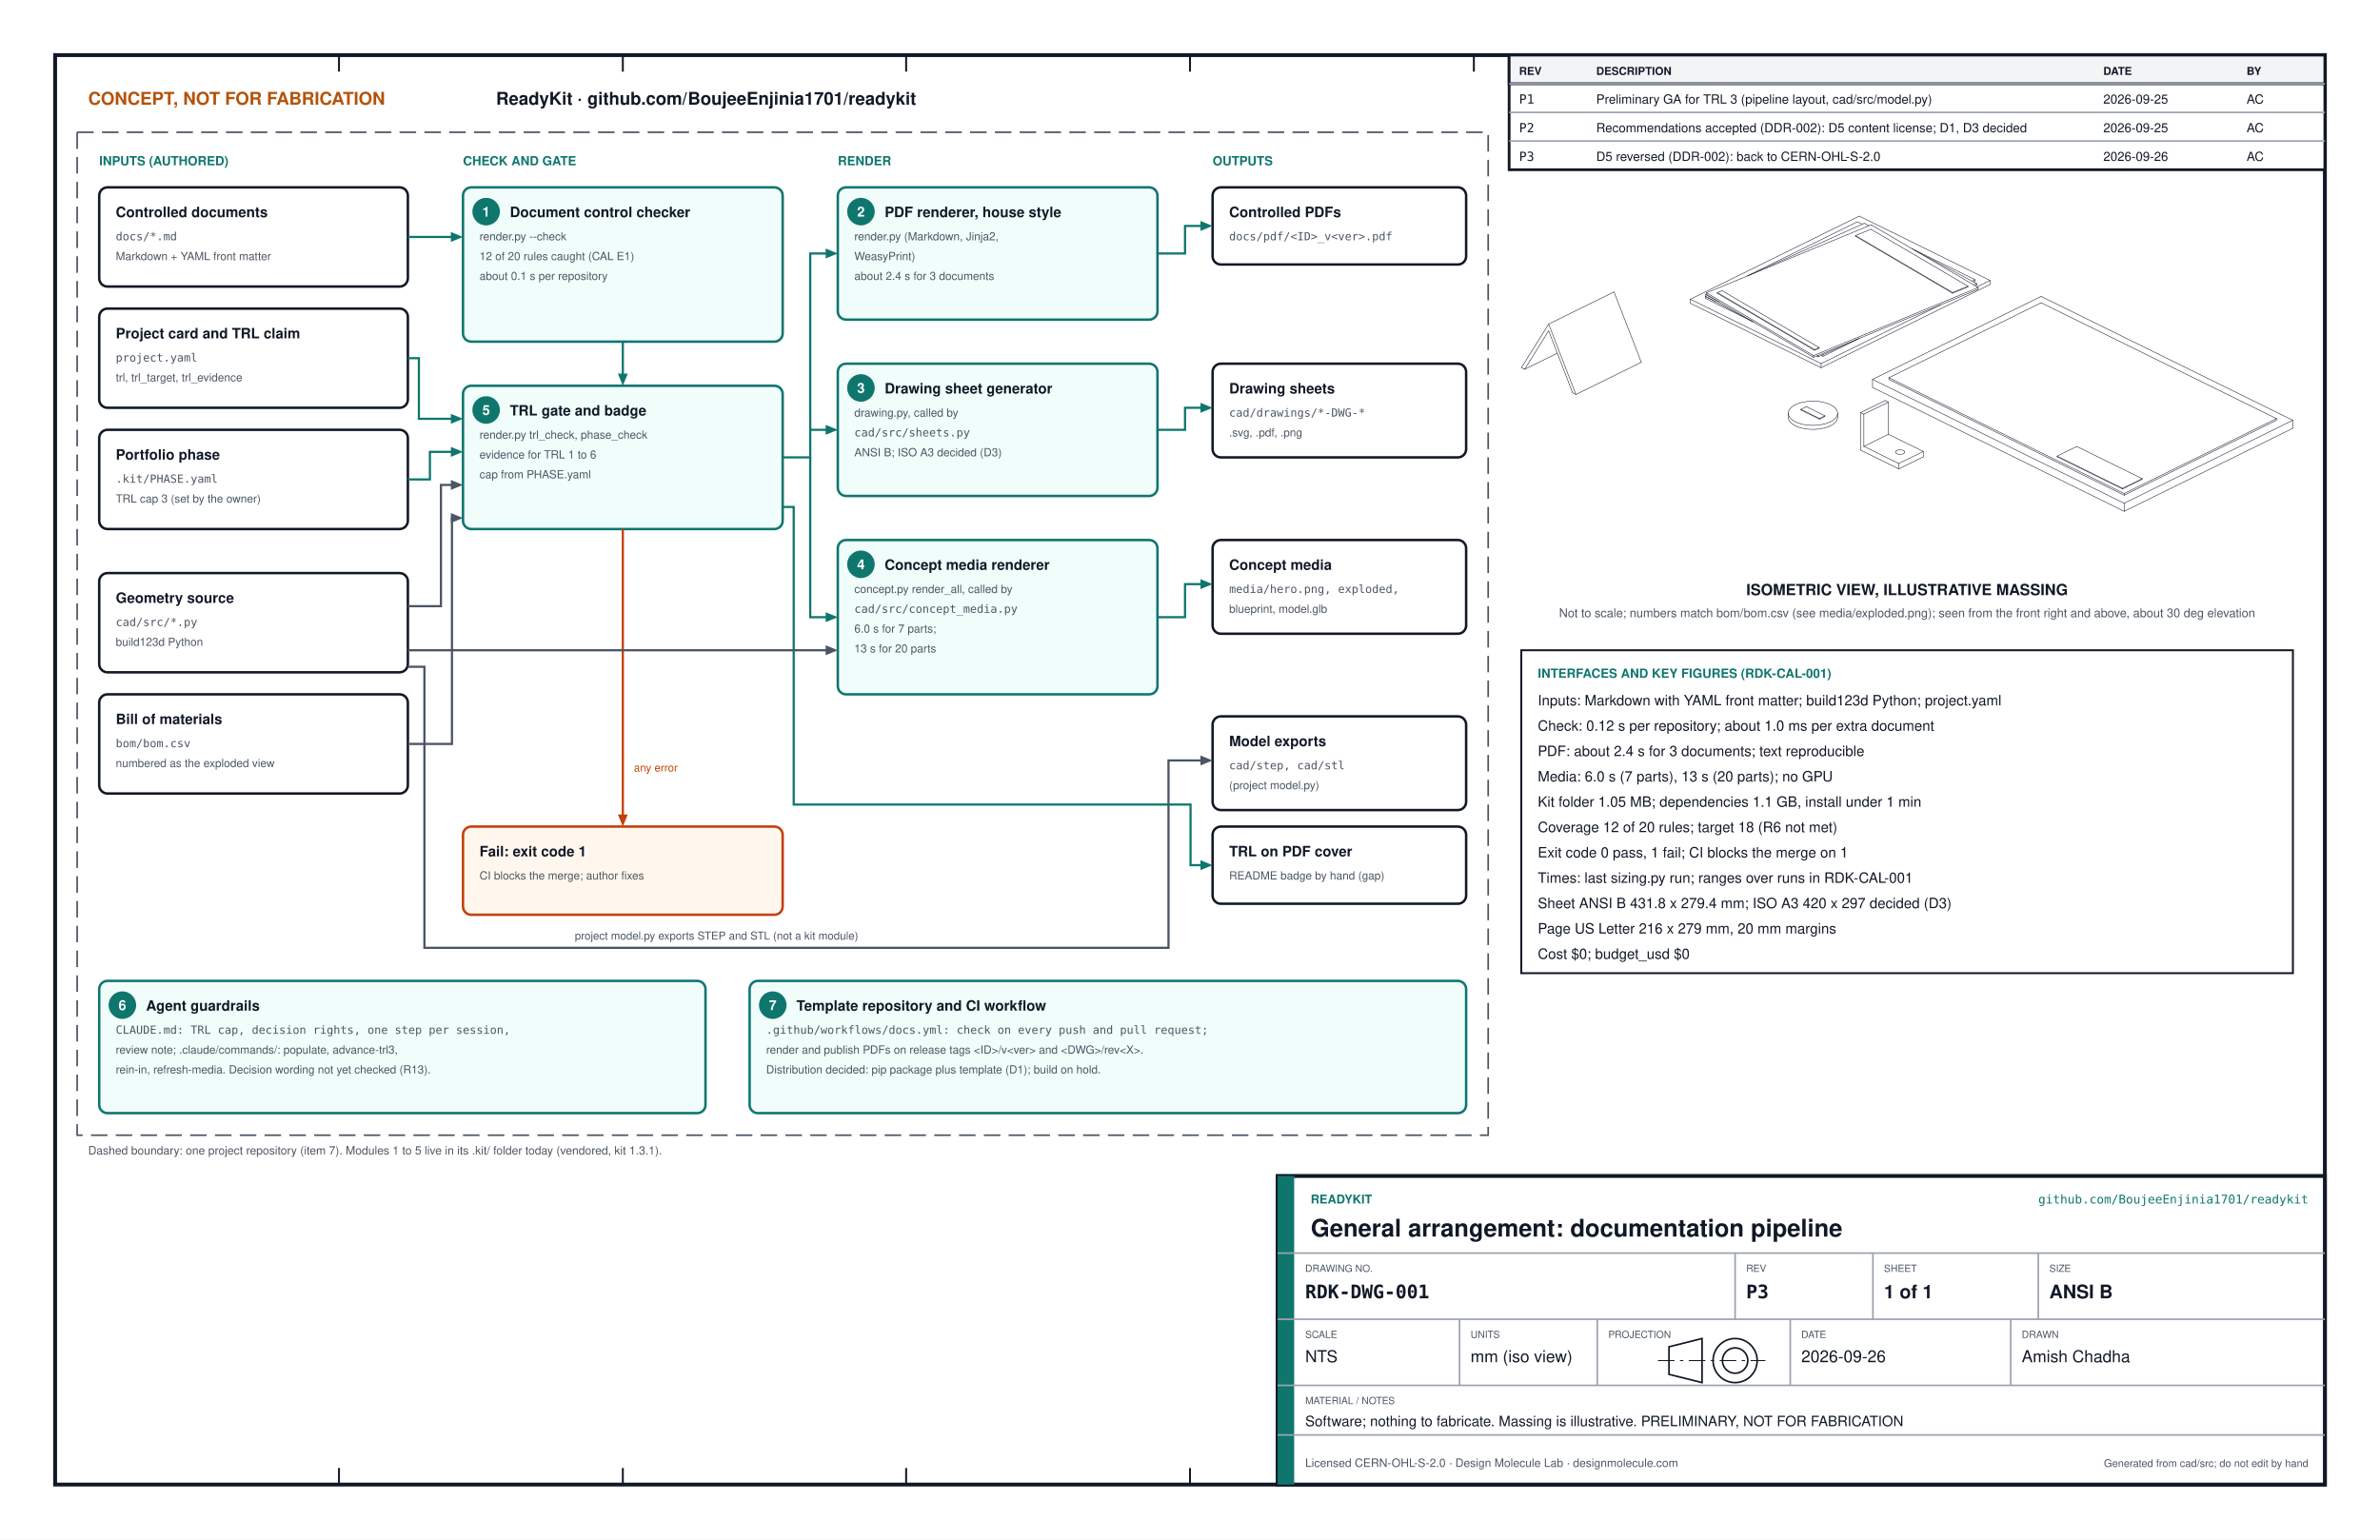
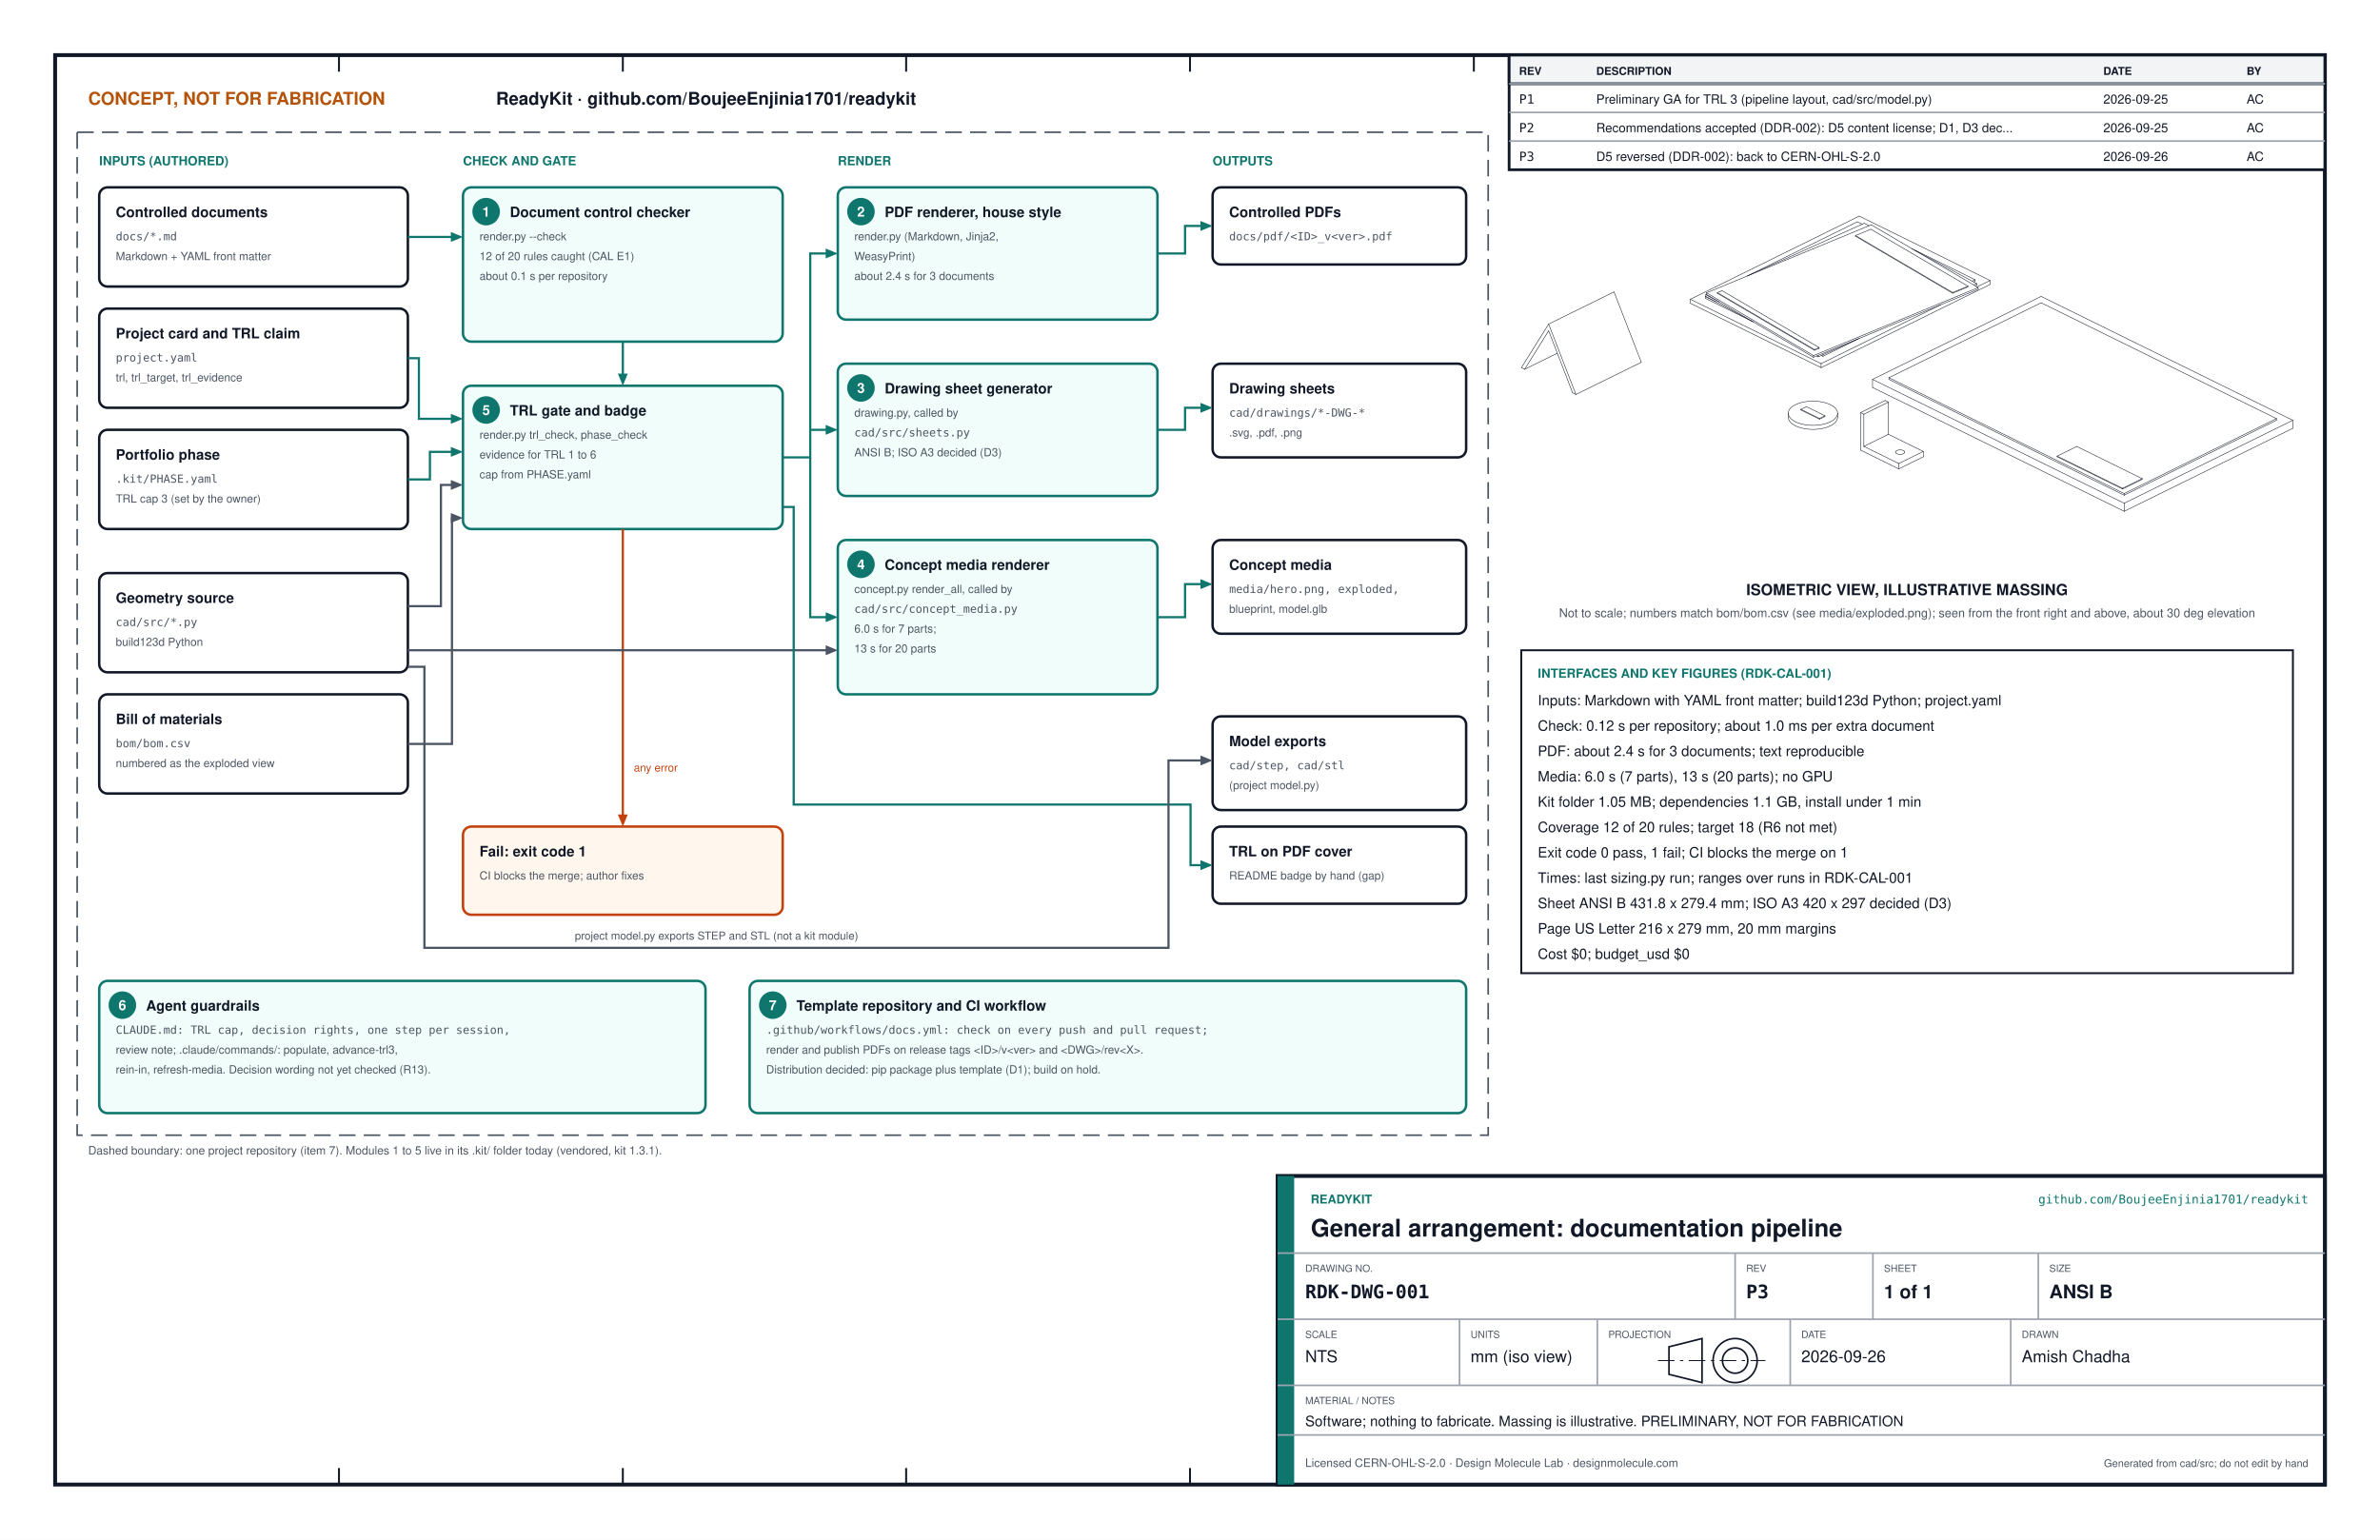
<svg xmlns="http://www.w3.org/2000/svg" width="431.8mm" height="279.4mm" viewBox="0 0 431.8 279.4">
  <rect x="0" y="0" width="431.8" height="279.4" fill="#FFFFFF" />
  <rect x="10.0" y="10.0" width="411.8" height="259.4" fill="none" stroke="#111827" stroke-width="0.7" />
  <line x1="61.5" y1="10.0" x2="61.5" y2="13.0" stroke="#111827" stroke-width="0.35" />
  <line x1="61.5" y1="269.4" x2="61.5" y2="266.4" stroke="#111827" stroke-width="0.35" />
  <line x1="113.0" y1="10.0" x2="113.0" y2="13.0" stroke="#111827" stroke-width="0.35" />
  <line x1="113.0" y1="269.4" x2="113.0" y2="266.4" stroke="#111827" stroke-width="0.35" />
  <line x1="164.4" y1="10.0" x2="164.4" y2="13.0" stroke="#111827" stroke-width="0.35" />
  <line x1="164.4" y1="269.4" x2="164.4" y2="266.4" stroke="#111827" stroke-width="0.35" />
  <line x1="215.9" y1="10.0" x2="215.9" y2="13.0" stroke="#111827" stroke-width="0.35" />
  <line x1="215.9" y1="269.4" x2="215.9" y2="266.4" stroke="#111827" stroke-width="0.35" />
  <line x1="267.4" y1="10.0" x2="267.4" y2="13.0" stroke="#111827" stroke-width="0.35" />
  <line x1="267.4" y1="269.4" x2="267.4" y2="266.4" stroke="#111827" stroke-width="0.35" />
  <line x1="318.9" y1="10.0" x2="318.9" y2="13.0" stroke="#111827" stroke-width="0.35" />
  <line x1="318.9" y1="269.4" x2="318.9" y2="266.4" stroke="#111827" stroke-width="0.35" />
  <line x1="370.3" y1="10.0" x2="370.3" y2="13.0" stroke="#111827" stroke-width="0.35" />
  <line x1="370.3" y1="269.4" x2="370.3" y2="266.4" stroke="#111827" stroke-width="0.35" />
  <text x="16.00" y="19.00" font-family="IBM Plex Sans, Helvetica, Arial, sans-serif" font-size="3.2" font-weight="600" fill="#B45309" text-anchor="start">CONCEPT, NOT FOR FABRICATION</text>
  <text x="90.00" y="19.00" font-family="IBM Plex Sans, Helvetica, Arial, sans-serif" font-size="3.2" font-weight="600" fill="#111827" text-anchor="start">ReadyKit  ·  github.com/BoujeeEnjinia1701/readykit</text>
  <text x="18.00" y="30.00" font-family="IBM Plex Sans, Helvetica, Arial, sans-serif" font-size="2.3" font-weight="600" fill="#0F766E" text-anchor="start">INPUTS (AUTHORED)</text>
  <text x="84.00" y="30.00" font-family="IBM Plex Sans, Helvetica, Arial, sans-serif" font-size="2.3" font-weight="600" fill="#0F766E" text-anchor="start">CHECK AND GATE</text>
  <text x="152.00" y="30.00" font-family="IBM Plex Sans, Helvetica, Arial, sans-serif" font-size="2.3" font-weight="600" fill="#0F766E" text-anchor="start">RENDER</text>
  <text x="220.00" y="30.00" font-family="IBM Plex Sans, Helvetica, Arial, sans-serif" font-size="2.3" font-weight="600" fill="#0F766E" text-anchor="start">OUTPUTS</text>
  <rect x="18.0" y="34.0" width="56.0" height="18.0" rx="1.5" fill="#FFFFFF" stroke="#111827" stroke-width="0.45" />
  <text x="21.00" y="39.40" font-family="IBM Plex Sans, Helvetica, Arial, sans-serif" font-size="2.6" font-weight="600" fill="#111827" text-anchor="start">Controlled documents</text>
  <text x="21.00" y="43.60" font-family="IBM Plex Mono, Menlo, monospace" font-size="2.05" font-weight="400" fill="#4B5563" text-anchor="start">docs/*.md</text>
  <text x="21.00" y="47.20" font-family="IBM Plex Sans, Helvetica, Arial, sans-serif" font-size="2.05" font-weight="400" fill="#4B5563" text-anchor="start">Markdown + YAML front matter</text>
  <rect x="18.0" y="56.0" width="56.0" height="18.0" rx="1.5" fill="#FFFFFF" stroke="#111827" stroke-width="0.45" />
  <text x="21.00" y="61.40" font-family="IBM Plex Sans, Helvetica, Arial, sans-serif" font-size="2.6" font-weight="600" fill="#111827" text-anchor="start">Project card and TRL claim</text>
  <text x="21.00" y="65.60" font-family="IBM Plex Mono, Menlo, monospace" font-size="2.05" font-weight="400" fill="#4B5563" text-anchor="start">project.yaml</text>
  <text x="21.00" y="69.20" font-family="IBM Plex Sans, Helvetica, Arial, sans-serif" font-size="2.05" font-weight="400" fill="#4B5563" text-anchor="start">trl, trl_target, trl_evidence</text>
  <rect x="18.0" y="78.0" width="56.0" height="18.0" rx="1.5" fill="#FFFFFF" stroke="#111827" stroke-width="0.45" />
  <text x="21.00" y="83.40" font-family="IBM Plex Sans, Helvetica, Arial, sans-serif" font-size="2.6" font-weight="600" fill="#111827" text-anchor="start">Portfolio phase</text>
  <text x="21.00" y="87.60" font-family="IBM Plex Mono, Menlo, monospace" font-size="2.05" font-weight="400" fill="#4B5563" text-anchor="start">.kit/PHASE.yaml</text>
  <text x="21.00" y="91.20" font-family="IBM Plex Sans, Helvetica, Arial, sans-serif" font-size="2.05" font-weight="400" fill="#4B5563" text-anchor="start">TRL cap 3 (set by the owner)</text>
  <rect x="18.0" y="104.0" width="56.0" height="18.0" rx="1.5" fill="#FFFFFF" stroke="#111827" stroke-width="0.45" />
  <text x="21.00" y="109.40" font-family="IBM Plex Sans, Helvetica, Arial, sans-serif" font-size="2.6" font-weight="600" fill="#111827" text-anchor="start">Geometry source</text>
  <text x="21.00" y="113.60" font-family="IBM Plex Mono, Menlo, monospace" font-size="2.05" font-weight="400" fill="#4B5563" text-anchor="start">cad/src/*.py</text>
  <text x="21.00" y="117.20" font-family="IBM Plex Sans, Helvetica, Arial, sans-serif" font-size="2.05" font-weight="400" fill="#4B5563" text-anchor="start">build123d Python</text>
  <rect x="18.0" y="126.0" width="56.0" height="18.0" rx="1.5" fill="#FFFFFF" stroke="#111827" stroke-width="0.45" />
  <text x="21.00" y="131.40" font-family="IBM Plex Sans, Helvetica, Arial, sans-serif" font-size="2.6" font-weight="600" fill="#111827" text-anchor="start">Bill of materials</text>
  <text x="21.00" y="135.60" font-family="IBM Plex Mono, Menlo, monospace" font-size="2.05" font-weight="400" fill="#4B5563" text-anchor="start">bom/bom.csv</text>
  <text x="21.00" y="139.20" font-family="IBM Plex Sans, Helvetica, Arial, sans-serif" font-size="2.05" font-weight="400" fill="#4B5563" text-anchor="start">numbered as the exploded view</text>
  <rect x="84.0" y="34.0" width="58.0" height="28.0" rx="1.5" fill="#F0FDFA" stroke="#0F766E" stroke-width="0.45" />
  <circle cx="88.2" cy="38.4" r="2.5" fill="#0F766E" />
  <text x="88.20" y="39.30" font-family="IBM Plex Sans, Helvetica, Arial, sans-serif" font-size="2.5" font-weight="700" fill="#FFFFFF" text-anchor="middle">1</text>
  <text x="92.50" y="39.40" font-family="IBM Plex Sans, Helvetica, Arial, sans-serif" font-size="2.6" font-weight="600" fill="#111827" text-anchor="start">Document control checker</text>
  <text x="87.00" y="43.60" font-family="IBM Plex Sans, Helvetica, Arial, sans-serif" font-size="2.05" font-weight="400" fill="#4B5563" text-anchor="start">render.py --check</text>
  <text x="87.00" y="47.20" font-family="IBM Plex Sans, Helvetica, Arial, sans-serif" font-size="2.05" font-weight="400" fill="#4B5563" text-anchor="start">12 of 20 rules caught (CAL E1)</text>
  <text x="87.00" y="50.80" font-family="IBM Plex Sans, Helvetica, Arial, sans-serif" font-size="2.05" font-weight="400" fill="#4B5563" text-anchor="start">about 0.1 s per repository</text>
  <rect x="84.0" y="70.0" width="58.0" height="26.0" rx="1.5" fill="#F0FDFA" stroke="#0F766E" stroke-width="0.45" />
  <circle cx="88.2" cy="74.4" r="2.5" fill="#0F766E" />
  <text x="88.20" y="75.30" font-family="IBM Plex Sans, Helvetica, Arial, sans-serif" font-size="2.5" font-weight="700" fill="#FFFFFF" text-anchor="middle">5</text>
  <text x="92.50" y="75.40" font-family="IBM Plex Sans, Helvetica, Arial, sans-serif" font-size="2.6" font-weight="600" fill="#111827" text-anchor="start">TRL gate and badge</text>
  <text x="87.00" y="79.60" font-family="IBM Plex Sans, Helvetica, Arial, sans-serif" font-size="2.05" font-weight="400" fill="#4B5563" text-anchor="start">render.py trl_check, phase_check</text>
  <text x="87.00" y="83.20" font-family="IBM Plex Sans, Helvetica, Arial, sans-serif" font-size="2.05" font-weight="400" fill="#4B5563" text-anchor="start">evidence for TRL 1 to 6</text>
  <text x="87.00" y="86.80" font-family="IBM Plex Sans, Helvetica, Arial, sans-serif" font-size="2.05" font-weight="400" fill="#4B5563" text-anchor="start">cap from PHASE.yaml</text>
  <rect x="84.0" y="150.0" width="58.0" height="16.0" rx="1.5" fill="#FFF7ED" stroke="#C2410C" stroke-width="0.45" />
  <text x="87.00" y="155.40" font-family="IBM Plex Sans, Helvetica, Arial, sans-serif" font-size="2.6" font-weight="600" fill="#111827" text-anchor="start">Fail: exit code 1</text>
  <text x="87.00" y="159.60" font-family="IBM Plex Sans, Helvetica, Arial, sans-serif" font-size="2.05" font-weight="400" fill="#4B5563" text-anchor="start">CI blocks the merge; author fixes</text>
  <rect x="152.0" y="34.0" width="58.0" height="24.0" rx="1.5" fill="#F0FDFA" stroke="#0F766E" stroke-width="0.45" />
  <circle cx="156.2" cy="38.4" r="2.5" fill="#0F766E" />
  <text x="156.20" y="39.30" font-family="IBM Plex Sans, Helvetica, Arial, sans-serif" font-size="2.5" font-weight="700" fill="#FFFFFF" text-anchor="middle">2</text>
  <text x="160.50" y="39.40" font-family="IBM Plex Sans, Helvetica, Arial, sans-serif" font-size="2.6" font-weight="600" fill="#111827" text-anchor="start">PDF renderer, house style</text>
  <text x="155.00" y="43.60" font-family="IBM Plex Sans, Helvetica, Arial, sans-serif" font-size="2.05" font-weight="400" fill="#4B5563" text-anchor="start">render.py (Markdown, Jinja2,</text>
  <text x="155.00" y="47.20" font-family="IBM Plex Sans, Helvetica, Arial, sans-serif" font-size="2.05" font-weight="400" fill="#4B5563" text-anchor="start">WeasyPrint)</text>
  <text x="155.00" y="50.80" font-family="IBM Plex Sans, Helvetica, Arial, sans-serif" font-size="2.05" font-weight="400" fill="#4B5563" text-anchor="start">about 2.4 s for 3 documents</text>
  <rect x="152.0" y="66.0" width="58.0" height="24.0" rx="1.5" fill="#F0FDFA" stroke="#0F766E" stroke-width="0.45" />
  <circle cx="156.2" cy="70.4" r="2.5" fill="#0F766E" />
  <text x="156.20" y="71.30" font-family="IBM Plex Sans, Helvetica, Arial, sans-serif" font-size="2.5" font-weight="700" fill="#FFFFFF" text-anchor="middle">3</text>
  <text x="160.50" y="71.40" font-family="IBM Plex Sans, Helvetica, Arial, sans-serif" font-size="2.6" font-weight="600" fill="#111827" text-anchor="start">Drawing sheet generator</text>
  <text x="155.00" y="75.60" font-family="IBM Plex Sans, Helvetica, Arial, sans-serif" font-size="2.05" font-weight="400" fill="#4B5563" text-anchor="start">drawing.py, called by</text>
  <text x="155.00" y="79.20" font-family="IBM Plex Mono, Menlo, monospace" font-size="2.05" font-weight="400" fill="#4B5563" text-anchor="start">cad/src/sheets.py</text>
  <text x="155.00" y="82.80" font-family="IBM Plex Sans, Helvetica, Arial, sans-serif" font-size="2.05" font-weight="400" fill="#4B5563" text-anchor="start">ANSI B; ISO A3 decided (D3)</text>
  <rect x="152.0" y="98.0" width="58.0" height="28.0" rx="1.5" fill="#F0FDFA" stroke="#0F766E" stroke-width="0.45" />
  <circle cx="156.2" cy="102.4" r="2.5" fill="#0F766E" />
  <text x="156.20" y="103.30" font-family="IBM Plex Sans, Helvetica, Arial, sans-serif" font-size="2.5" font-weight="700" fill="#FFFFFF" text-anchor="middle">4</text>
  <text x="160.50" y="103.40" font-family="IBM Plex Sans, Helvetica, Arial, sans-serif" font-size="2.6" font-weight="600" fill="#111827" text-anchor="start">Concept media renderer</text>
  <text x="155.00" y="107.60" font-family="IBM Plex Sans, Helvetica, Arial, sans-serif" font-size="2.05" font-weight="400" fill="#4B5563" text-anchor="start">concept.py render_all, called by</text>
  <text x="155.00" y="111.20" font-family="IBM Plex Mono, Menlo, monospace" font-size="2.05" font-weight="400" fill="#4B5563" text-anchor="start">cad/src/concept_media.py</text>
  <text x="155.00" y="114.80" font-family="IBM Plex Sans, Helvetica, Arial, sans-serif" font-size="2.05" font-weight="400" fill="#4B5563" text-anchor="start">6.0 s for 7 parts;</text>
  <text x="155.00" y="118.40" font-family="IBM Plex Sans, Helvetica, Arial, sans-serif" font-size="2.05" font-weight="400" fill="#4B5563" text-anchor="start">13 s for 20 parts</text>
  <rect x="220.0" y="34.0" width="46.0" height="14.0" rx="1.5" fill="#FFFFFF" stroke="#111827" stroke-width="0.45" />
  <text x="223.00" y="39.40" font-family="IBM Plex Sans, Helvetica, Arial, sans-serif" font-size="2.6" font-weight="600" fill="#111827" text-anchor="start">Controlled PDFs</text>
  <text x="223.00" y="43.60" font-family="IBM Plex Mono, Menlo, monospace" font-size="2.05" font-weight="400" fill="#4B5563" text-anchor="start">docs/pdf/&lt;ID&gt;_v&lt;ver&gt;.pdf</text>
  <rect x="220.0" y="66.0" width="46.0" height="17.0" rx="1.5" fill="#FFFFFF" stroke="#111827" stroke-width="0.45" />
  <text x="223.00" y="71.40" font-family="IBM Plex Sans, Helvetica, Arial, sans-serif" font-size="2.6" font-weight="600" fill="#111827" text-anchor="start">Drawing sheets</text>
  <text x="223.00" y="75.60" font-family="IBM Plex Mono, Menlo, monospace" font-size="2.05" font-weight="400" fill="#4B5563" text-anchor="start">cad/drawings/*-DWG-*</text>
  <text x="223.00" y="79.20" font-family="IBM Plex Sans, Helvetica, Arial, sans-serif" font-size="2.05" font-weight="400" fill="#4B5563" text-anchor="start">.svg, .pdf, .png</text>
  <rect x="220.0" y="98.0" width="46.0" height="17.0" rx="1.5" fill="#FFFFFF" stroke="#111827" stroke-width="0.45" />
  <text x="223.00" y="103.40" font-family="IBM Plex Sans, Helvetica, Arial, sans-serif" font-size="2.6" font-weight="600" fill="#111827" text-anchor="start">Concept media</text>
  <text x="223.00" y="107.60" font-family="IBM Plex Mono, Menlo, monospace" font-size="2.05" font-weight="400" fill="#4B5563" text-anchor="start">media/hero.png, exploded,</text>
  <text x="223.00" y="111.20" font-family="IBM Plex Sans, Helvetica, Arial, sans-serif" font-size="2.05" font-weight="400" fill="#4B5563" text-anchor="start">blueprint, model.glb</text>
  <rect x="220.0" y="130.0" width="46.0" height="17.0" rx="1.5" fill="#FFFFFF" stroke="#111827" stroke-width="0.45" />
  <text x="223.00" y="135.40" font-family="IBM Plex Sans, Helvetica, Arial, sans-serif" font-size="2.6" font-weight="600" fill="#111827" text-anchor="start">Model exports</text>
  <text x="223.00" y="139.60" font-family="IBM Plex Mono, Menlo, monospace" font-size="2.05" font-weight="400" fill="#4B5563" text-anchor="start">cad/step, cad/stl</text>
  <text x="223.00" y="143.20" font-family="IBM Plex Sans, Helvetica, Arial, sans-serif" font-size="2.05" font-weight="400" fill="#4B5563" text-anchor="start">(project model.py)</text>
  <rect x="220.0" y="150.0" width="46.0" height="14.0" rx="1.5" fill="#FFFFFF" stroke="#111827" stroke-width="0.45" />
  <text x="223.00" y="155.40" font-family="IBM Plex Sans, Helvetica, Arial, sans-serif" font-size="2.6" font-weight="600" fill="#111827" text-anchor="start">TRL on PDF cover</text>
  <text x="223.00" y="159.60" font-family="IBM Plex Sans, Helvetica, Arial, sans-serif" font-size="2.05" font-weight="400" fill="#4B5563" text-anchor="start">README badge by hand (gap)</text>
  <path d="M74.00 43.00 L82.24 43.00" fill="none" stroke="#0F766E" stroke-width="0.4" />
  <path d="M84.00 43.00 L81.80 42.10 L81.80 43.90 Z" fill="#0F766E" />
  <path d="M74.00 65.00 L76.00 65.00 L76.00 76.00 L82.24 76.00" fill="none" stroke="#0F766E" stroke-width="0.4" />
  <path d="M84.00 76.00 L81.80 75.10 L81.80 76.90 Z" fill="#0F766E" />
  <path d="M74.00 87.00 L78.00 87.00 L78.00 82.00 L82.24 82.00" fill="none" stroke="#0F766E" stroke-width="0.4" />
  <path d="M84.00 82.00 L81.80 81.10 L81.80 82.90 Z" fill="#0F766E" />
  <path d="M74.00 110.00 L80.00 110.00 L80.00 88.00 L82.24 88.00" fill="none" stroke="#4B5563" stroke-width="0.4" />
  <path d="M84.00 88.00 L81.80 87.10 L81.80 88.90 Z" fill="#4B5563" />
  <path d="M74.00 135.00 L82.00 135.00 L82.00 94.00 L82.24 94.00" fill="none" stroke="#4B5563" stroke-width="0.4" />
  <path d="M84.00 94.00 L81.80 93.10 L81.80 94.90 Z" fill="#4B5563" />
  <path d="M113.00 62.00 L113.00 68.24" fill="none" stroke="#0F766E" stroke-width="0.4" />
  <path d="M113.00 70.00 L113.90 67.80 L112.10 67.80 Z" fill="#0F766E" />
  <path d="M142.00 83.00 L147.00 83.00 L147.00 46.00 L150.24 46.00" fill="none" stroke="#0F766E" stroke-width="0.4" />
  <path d="M152.00 46.00 L149.80 45.10 L149.80 46.90 Z" fill="#0F766E" />
  <path d="M147.00 78.00 L150.24 78.00" fill="none" stroke="#0F766E" stroke-width="0.4" />
  <path d="M152.00 78.00 L149.80 77.10 L149.80 78.90 Z" fill="#0F766E" />
  <path d="M147.00 83.00 L147.00 112.00 L150.24 112.00" fill="none" stroke="#0F766E" stroke-width="0.4" />
  <path d="M152.00 112.00 L149.80 111.10 L149.80 112.90 Z" fill="#0F766E" />
  <path d="M113.00 96.00 L113.00 148.24" fill="none" stroke="#C2410C" stroke-width="0.4" />
  <path d="M113.00 150.00 L113.90 147.80 L112.10 147.80 Z" fill="#C2410C" />
  <text x="115.00" y="140.00" font-family="IBM Plex Sans, Helvetica, Arial, sans-serif" font-size="2.0" font-weight="400" fill="#C2410C" text-anchor="start">any error</text>
  <path d="M74.00 118.00 L150.24 118.00" fill="none" stroke="#4B5563" stroke-width="0.4" />
  <path d="M152.00 118.00 L149.80 117.10 L149.80 118.90 Z" fill="#4B5563" />
  <path d="M210.00 46.00 L215.00 46.00 L215.00 41.00 L218.24 41.00" fill="none" stroke="#0F766E" stroke-width="0.4" />
  <path d="M220.00 41.00 L217.80 40.10 L217.80 41.90 Z" fill="#0F766E" />
  <path d="M210.00 78.00 L215.00 78.00 L215.00 74.00 L218.24 74.00" fill="none" stroke="#0F766E" stroke-width="0.4" />
  <path d="M220.00 74.00 L217.80 73.10 L217.80 74.90 Z" fill="#0F766E" />
  <path d="M210.00 112.00 L215.00 112.00 L215.00 106.00 L218.24 106.00" fill="none" stroke="#0F766E" stroke-width="0.4" />
  <path d="M220.00 106.00 L217.80 105.10 L217.80 106.90 Z" fill="#0F766E" />
  <path d="M142.00 92.00 L144.00 92.00 L144.00 146.00 L216.00 146.00 L216.00 157.00 L218.24 157.00" fill="none" stroke="#0F766E" stroke-width="0.4" />
  <path d="M220.00 157.00 L217.80 156.10 L217.80 157.90 Z" fill="#0F766E" />
  <path d="M74.00 121.00 L77.00 121.00 L77.00 172.00 L212.00 172.00 L212.00 138.00 L218.24 138.00" fill="none" stroke="#4B5563" stroke-width="0.4" />
  <path d="M220.00 138.00 L217.80 137.10 L217.80 138.90 Z" fill="#4B5563" />
  <text x="130.00" y="170.50" font-family="IBM Plex Sans, Helvetica, Arial, sans-serif" font-size="2.0" font-weight="400" fill="#4B5563" text-anchor="middle">project model.py exports STEP and STL (not a kit module)</text>
  <rect x="18.0" y="178.0" width="110.0" height="24.0" rx="1.5" fill="#F0FDFA" stroke="#0F766E" stroke-width="0.45" />
  <circle cx="22.2" cy="182.4" r="2.5" fill="#0F766E" />
  <text x="22.20" y="183.30" font-family="IBM Plex Sans, Helvetica, Arial, sans-serif" font-size="2.5" font-weight="700" fill="#FFFFFF" text-anchor="middle">6</text>
  <text x="26.50" y="183.40" font-family="IBM Plex Sans, Helvetica, Arial, sans-serif" font-size="2.6" font-weight="600" fill="#111827" text-anchor="start">Agent guardrails</text>
  <text x="21.00" y="187.60" font-family="IBM Plex Mono, Menlo, monospace" font-size="2.05" font-weight="400" fill="#4B5563" text-anchor="start">CLAUDE.md: TRL cap, decision rights, one step per session,</text>
  <text x="21.00" y="191.20" font-family="IBM Plex Sans, Helvetica, Arial, sans-serif" font-size="2.05" font-weight="400" fill="#4B5563" text-anchor="start">review note; .claude/commands/: populate, advance-trl3,</text>
  <text x="21.00" y="194.80" font-family="IBM Plex Sans, Helvetica, Arial, sans-serif" font-size="2.05" font-weight="400" fill="#4B5563" text-anchor="start">rein-in, refresh-media. Decision wording not yet checked (R13).</text>
  <rect x="136.0" y="178.0" width="130.0" height="24.0" rx="1.5" fill="#F0FDFA" stroke="#0F766E" stroke-width="0.45" />
  <circle cx="140.2" cy="182.4" r="2.5" fill="#0F766E" />
  <text x="140.20" y="183.30" font-family="IBM Plex Sans, Helvetica, Arial, sans-serif" font-size="2.5" font-weight="700" fill="#FFFFFF" text-anchor="middle">7</text>
  <text x="144.50" y="183.40" font-family="IBM Plex Sans, Helvetica, Arial, sans-serif" font-size="2.6" font-weight="600" fill="#111827" text-anchor="start">Template repository and CI workflow</text>
  <text x="139.00" y="187.60" font-family="IBM Plex Mono, Menlo, monospace" font-size="2.05" font-weight="400" fill="#4B5563" text-anchor="start">.github/workflows/docs.yml: check on every push and pull request;</text>
  <text x="139.00" y="191.20" font-family="IBM Plex Sans, Helvetica, Arial, sans-serif" font-size="2.05" font-weight="400" fill="#4B5563" text-anchor="start">render and publish PDFs on release tags &lt;ID&gt;/v&lt;ver&gt; and &lt;DWG&gt;/rev&lt;X&gt;.</text>
  <text x="139.00" y="194.80" font-family="IBM Plex Sans, Helvetica, Arial, sans-serif" font-size="2.05" font-weight="400" fill="#4B5563" text-anchor="start">Distribution decided: pip package plus template (D1); build on hold.</text>
  <rect x="14" y="24" width="256" height="182" fill="none" stroke="#4B5563" stroke-width="0.3" stroke-dasharray="3 1.5" />
  <text x="16.00" y="209.50" font-family="IBM Plex Sans, Helvetica, Arial, sans-serif" font-size="2.1" font-weight="400" fill="#4B5563" text-anchor="start">Dashed boundary: one project repository (item 7). Modules 1 to 5 live in its .kit/ folder today (vendored, kit 1.3.1).</text>
  <svg x="276.00" y="39.19" width="140.00" height="53.62" viewBox="-500.665 -199.268 1001.33 383.53" preserveAspectRatio="xMidYMid meet" overflow="visible">
    <g transform="scale(1,-1)" stroke-linecap="round">
      <g fill="none" stroke="rgb(17,23,39)" stroke-width="0.644" id="Visible">
        <line x1="-261.842" y1="92.383" x2="-261.842" y2="94.559" />
        <line x1="-261.842" y1="94.559" x2="-261.232" y2="94.859" />
        <line x1="-207.576" y1="121.277" x2="-64.559" y2="191.694" />
        <line x1="-261.842" y1="92.383" x2="-199.859" y2="61.865" />
        <line x1="-111.281" y1="18.252" x2="-109.107" y2="17.181" />
        <line x1="-109.107" y1="17.181" x2="-109.107" y2="19.233" />
        <line x1="-261.842" y1="94.559" x2="-248.165" y2="87.825" />
        <line x1="-64.559" y1="191.694" x2="-58.265" y2="188.595" />
        <line x1="-261.232" y1="94.846" x2="-248.165" y2="87.825" />
        <line x1="88.176" y1="114.317" x2="88.176" y2="116.493" />
        <line x1="6.037" y1="156.935" x2="88.176" y2="116.493" />
        <line x1="-109.107" y1="17.181" x2="-61.51" y2="40.616" />
        <line x1="86.519" y1="113.501" x2="88.176" y2="114.317" />
        <line x1="84.406" y1="114.636" x2="88.176" y2="116.493" />
        <line x1="-115.305" y1="16.436" x2="-63.891" y2="39.633" />
        <line x1="88.655" y1="108.457" x2="90.395" y2="109.242" />
        <line x1="-248.165" y1="87.825" x2="-199.945" y2="61.915" />
        <line x1="-117.362" y1="17.542" x2="-115.305" y2="16.436" />
        <line x1="-261.232" y1="94.846" x2="-261.232" y2="97.022" />
        <line x1="-261.232" y1="97.022" x2="-260.289" y2="97.448" />
        <line x1="-206.344" y1="121.787" x2="-55.532" y2="189.828" />
        <line x1="-115.305" y1="16.436" x2="-115.305" y2="18.391" />
        <line x1="-261.232" y1="97.022" x2="-243.943" y2="87.733" />
        <line x1="90.395" y1="109.242" x2="90.395" y2="111.418" />
        <line x1="-55.532" y1="189.828" x2="-49.498" y2="186.586" />
        <line x1="9.868" y1="154.687" x2="90.395" y2="111.418" />
        <line x1="86.559" y1="109.687" x2="90.395" y2="111.418" />
        <line x1="-260.289" y1="97.324" x2="-243.943" y2="87.733" />
        <line x1="-121.446" y1="15.854" x2="92.28" y2="104.154" />
        <line x1="-243.943" y1="87.733" x2="-121.446" y2="15.854" />
        <line x1="-260.289" y1="97.324" x2="-260.289" y2="99.5" />
        <line x1="-260.289" y1="99.5" x2="-46.562" y2="187.799" />
        <line x1="-121.446" y1="15.854" x2="-121.446" y2="18.03" />
        <line x1="-260.289" y1="99.5" x2="-121.446" y2="18.03" />
        <line x1="92.28" y1="104.154" x2="92.28" y2="106.33" />
        <line x1="-46.562" y1="187.799" x2="92.28" y2="106.33" />
        <line x1="-121.446" y1="18.03" x2="92.28" y2="106.33" />
        <line x1="-66.946" y1="172.951" x2="-66.946" y2="173.821" />
        <line x1="-66.946" y1="173.821" x2="-47.029" y2="182.05" />
        <line x1="59.041" y1="99.025" x2="59.041" y2="99.895" />
        <line x1="59.041" y1="99.895" x2="78.958" y2="108.124" />
        <line x1="78.958" y1="107.253" x2="78.958" y2="108.124" />
        <line x1="59.041" y1="99.025" x2="78.958" y2="107.253" />
        <line x1="-66.946" y1="172.951" x2="59.041" y2="99.025" />
        <line x1="-66.946" y1="173.821" x2="59.041" y2="99.895" />
        <line x1="-47.029" y1="182.05" x2="78.958" y2="108.124" />
        <line x1="-246.2" y1="98.893" x2="-246.2" y2="99.763" />
        <line x1="-246.2" y1="99.763" x2="-240.072" y2="102.295" />
        <line x1="-120.214" y1="24.967" x2="-120.214" y2="25.837" />
        <line x1="-120.214" y1="25.837" x2="-114.085" y2="28.369" />
        <line x1="-114.085" y1="27.498" x2="-114.085" y2="28.369" />
        <line x1="-120.214" y1="24.967" x2="-114.085" y2="27.498" />
        <line x1="-246.2" y1="98.893" x2="-120.214" y2="24.967" />
        <line x1="-246.2" y1="99.763" x2="-120.214" y2="25.837" />
        <line x1="-240.072" y1="102.295" x2="-114.085" y2="28.369" />
        <line x1="-44.831" y1="-23.309" x2="-44.831" y2="-12.864" />
        <line x1="-44.831" y1="-12.864" x2="173.948" y2="94.855" />
        <line x1="-44.831" y1="-23.309" x2="281.711" y2="-184.087" />
        <line x1="281.711" y1="-184.087" x2="281.711" y2="-173.642" />
        <line x1="-44.831" y1="-12.864" x2="281.711" y2="-173.642" />
        <line x1="173.948" y1="94.855" x2="500.49" y2="-65.923" />
        <line x1="281.711" y1="-173.642" x2="500.49" y2="-65.923" />
        <line x1="-23.617" y1="-12.864" x2="281.711" y2="-163.198" />
        <line x1="281.711" y1="-163.198" x2="479.277" y2="-65.923" />
        <line x1="500.49" y1="-76.368" x2="500.49" y2="-65.923" />
        <line x1="281.711" y1="-184.087" x2="500.49" y2="-76.368" />
        <line x1="-23.617" y1="-12.864" x2="-23.617" y2="-10.688" />
        <line x1="-23.617" y1="-10.688" x2="173.948" y2="86.586" />
        <line x1="281.711" y1="-163.198" x2="281.711" y2="-161.022" />
        <line x1="-23.617" y1="-10.688" x2="281.711" y2="-161.022" />
        <line x1="281.711" y1="-161.022" x2="479.277" y2="-63.747" />
        <line x1="479.277" y1="-65.923" x2="479.277" y2="-63.747" />
        <line x1="173.948" y1="86.586" x2="479.277" y2="-63.747" />
        <line x1="194.737" y1="-113.325" x2="279.59" y2="-155.103" />
        <line x1="279.59" y1="-155.103" x2="305.046" y2="-142.57" />
        <line x1="194.737" y1="-113.325" x2="194.737" y2="-112.454" />
        <line x1="194.737" y1="-112.454" x2="220.193" y2="-99.921" />
        <line x1="279.59" y1="-155.103" x2="279.59" y2="-154.233" />
        <line x1="194.737" y1="-112.454" x2="279.59" y2="-154.233" />
        <line x1="279.59" y1="-154.233" x2="305.046" y2="-141.699" />
        <line x1="305.046" y1="-142.57" x2="305.046" y2="-141.699" />
        <line x1="220.193" y1="-99.921" x2="305.046" y2="-141.699" />
        <line x1="-60.316" y1="-104.673" x2="-60.316" y2="-55.931" />
        <line x1="-60.316" y1="-55.931" x2="-28.496" y2="-40.264" />
        <line x1="-10.819" y1="-129.044" x2="-10.819" y2="-122.081" />
        <line x1="-60.316" y1="-104.673" x2="-10.819" y2="-129.044" />
        <line x1="-60.316" y1="-55.931" x2="-56.074" y2="-58.02" />
        <line x1="-56.074" y1="-99.799" x2="-56.074" y2="-58.02" />
        <line x1="-56.074" y1="-99.799" x2="-10.819" y2="-122.081" />
        <line x1="-10.819" y1="-129.044" x2="21.001" y2="-113.377" />
        <line x1="21.001" y1="-113.377" x2="21.001" y2="-106.414" />
        <line x1="-28.496" y1="-40.264" x2="-24.254" y2="-42.353" />
        <line x1="-24.254" y1="-84.132" x2="-24.254" y2="-42.353" />
        <line x1="-24.254" y1="-84.132" x2="21.001" y2="-106.414" />
        <line x1="-56.074" y1="-58.02" x2="-24.254" y2="-42.353" />
        <line x1="-10.819" y1="-122.081" x2="21.001" y2="-106.414" />
        <line x1="-56.074" y1="-99.799" x2="-24.254" y2="-84.132" />
        <path d="M -4.808,-109.373 A 6.0,2.954 0.0 0,1 -3.051,-107.284" />
        <path d="M -3.051,-107.284 A 6.0,2.954 0.0 0,1 -15.051,-107.284" />
        <path d="M -15.051,-107.284 A 6.0,2.954 0.0 0,1 -4.808,-109.373" />
        <path d="M -99.561,-67.943 A 32.0,15.756 0.0 0,1 -90.188,-56.802" />
        <path d="M -90.188,-56.802 A 32.0,15.756 0.0 0,1 -154.188,-56.802" />
        <path d="M -154.188,-56.802 A 32.0,15.756 0.0 0,1 -99.561,-67.943" />
        <path d="M -99.561,-73.165 A 32.0,15.756 0.0 0,1 -90.188,-62.024" />
        <path d="M -154.188,-62.024 A 32.0,15.756 0.0 0,1 -99.561,-73.165" />
        <line x1="-137.744" y1="-52.624" x2="-113.703" y2="-64.461" />
        <line x1="-113.703" y1="-64.461" x2="-106.632" y2="-60.979" />
        <line x1="-137.744" y1="-52.624" x2="-137.744" y2="-51.753" />
        <line x1="-137.744" y1="-51.753" x2="-130.673" y2="-48.272" />
        <line x1="-113.703" y1="-64.461" x2="-113.703" y2="-63.591" />
        <line x1="-137.744" y1="-51.753" x2="-113.703" y2="-63.591" />
        <line x1="-113.703" y1="-63.591" x2="-106.632" y2="-60.109" />
        <line x1="-106.632" y1="-60.979" x2="-106.632" y2="-60.109" />
        <line x1="-130.673" y1="-48.272" x2="-106.632" y2="-60.109" />
        <line x1="-453.898" y1="21.147" x2="-496.248" y2="0.296" />
        <line x1="-500.49" y1="2.385" x2="-496.248" y2="0.296" />
        <line x1="-344.927" y1="9.348" x2="-380.282" y2="100.739" />
        <line x1="-465.135" y1="50.256" x2="-496.248" y2="0.296" />
        <line x1="-465.135" y1="58.96" x2="-500.49" y2="2.385" />
        <line x1="-429.78" y1="-32.431" x2="-465.135" y2="58.96" />
        <line x1="-434.022" y1="-30.342" x2="-429.78" y2="-32.431" />
        <line x1="-434.022" y1="-30.342" x2="-465.135" y2="50.256" />
        <line x1="-380.282" y1="100.739" x2="-465.135" y2="58.96" />
        <line x1="-344.927" y1="9.348" x2="-429.78" y2="-32.431" />
        <line x1="-281.287" y1="85.942" x2="-281.287" y2="91.164" />
        <line x1="-281.287" y1="91.164" x2="-62.084" y2="199.093" />
        <line x1="-111.581" y1="2.385" x2="-111.581" y2="7.607" />
        <line x1="-111.581" y1="7.607" x2="43.963" y2="84.192" />
        <line x1="90.749" y1="107.228" x2="107.622" y2="115.535" />
        <line x1="107.622" y1="110.313" x2="107.622" y2="115.535" />
        <line x1="-111.581" y1="2.385" x2="107.622" y2="110.313" />
        <line x1="-281.287" y1="85.942" x2="-111.581" y2="2.385" />
        <line x1="-281.287" y1="91.164" x2="-111.581" y2="7.607" />
        <line x1="-62.084" y1="199.093" x2="107.622" y2="115.535" />
        <line x1="-90.188" y1="-62.024" x2="-90.188" y2="-56.802" />
        <line x1="-154.188" y1="-62.024" x2="-154.188" y2="-56.802" />
      </g>
    </g>
  </svg>
  <text x="346.00" y="108.00" font-family="IBM Plex Sans, Helvetica, Arial, sans-serif" font-size="2.8" font-weight="600" fill="#111827" text-anchor="middle">ISOMETRIC VIEW, ILLUSTRATIVE MASSING</text>
  <text x="346.00" y="112.00" font-family="IBM Plex Sans, Helvetica, Arial, sans-serif" font-size="2.2" font-weight="400" fill="#4B5563" text-anchor="middle">Not to scale; numbers match bom/bom.csv (see media/exploded.png); seen from the front right and above, about 30 deg elevation</text>
  <rect x="276" y="118" width="140" height="58.6" fill="#FFFFFF" stroke="#111827" stroke-width="0.35" />
  <text x="279.00" y="123.00" font-family="IBM Plex Sans, Helvetica, Arial, sans-serif" font-size="2.3" font-weight="600" fill="#0F766E" text-anchor="start">INTERFACES AND KEY FIGURES (RDK-CAL-001)</text>
  <text x="279.00" y="128.00" font-family="IBM Plex Sans, Helvetica, Arial, sans-serif" font-size="2.6" font-weight="400" fill="#111827" text-anchor="start">Inputs: Markdown with YAML front matter; build123d Python; project.yaml</text>
  <text x="279.00" y="132.60" font-family="IBM Plex Sans, Helvetica, Arial, sans-serif" font-size="2.6" font-weight="400" fill="#111827" text-anchor="start">Check: 0.12 s per repository; about 1.0 ms per extra document</text>
  <text x="279.00" y="137.20" font-family="IBM Plex Sans, Helvetica, Arial, sans-serif" font-size="2.6" font-weight="400" fill="#111827" text-anchor="start">PDF: about 2.4 s for 3 documents; text reproducible</text>
  <text x="279.00" y="141.80" font-family="IBM Plex Sans, Helvetica, Arial, sans-serif" font-size="2.6" font-weight="400" fill="#111827" text-anchor="start">Media: 6.0 s (7 parts), 13 s (20 parts); no GPU</text>
  <text x="279.00" y="146.40" font-family="IBM Plex Sans, Helvetica, Arial, sans-serif" font-size="2.6" font-weight="400" fill="#111827" text-anchor="start">Kit folder 1.05 MB; dependencies 1.1 GB, install under 1 min</text>
  <text x="279.00" y="151.00" font-family="IBM Plex Sans, Helvetica, Arial, sans-serif" font-size="2.6" font-weight="400" fill="#111827" text-anchor="start">Coverage 12 of 20 rules; target 18 (R6 not met)</text>
  <text x="279.00" y="155.60" font-family="IBM Plex Sans, Helvetica, Arial, sans-serif" font-size="2.6" font-weight="400" fill="#111827" text-anchor="start">Exit code 0 pass, 1 fail; CI blocks the merge on 1</text>
  <text x="279.00" y="160.20" font-family="IBM Plex Sans, Helvetica, Arial, sans-serif" font-size="2.6" font-weight="400" fill="#111827" text-anchor="start">Times: last sizing.py run; ranges over runs in RDK-CAL-001</text>
  <text x="279.00" y="164.80" font-family="IBM Plex Sans, Helvetica, Arial, sans-serif" font-size="2.6" font-weight="400" fill="#111827" text-anchor="start">Sheet ANSI B 431.8 x 279.4 mm; ISO A3 420 x 297 decided (D3)</text>
  <text x="279.00" y="169.40" font-family="IBM Plex Sans, Helvetica, Arial, sans-serif" font-size="2.6" font-weight="400" fill="#111827" text-anchor="start">Page US Letter 216 x 279 mm, 20 mm margins</text>
  <text x="279.00" y="174.00" font-family="IBM Plex Sans, Helvetica, Arial, sans-serif" font-size="2.6" font-weight="400" fill="#111827" text-anchor="start">Cost $0; budget_usd $0</text>
  <rect x="273.8" y="10.0" width="148" height="20.8" fill="#FFFFFF" stroke="#111827" stroke-width="0.5" />
  <rect x="273.8" y="10.0" width="148" height="5.2" fill="#F3F4F6" stroke="#111827" stroke-width="0.5" />
  <text x="275.60" y="13.60" font-family="IBM Plex Sans, Helvetica, Arial, sans-serif" font-size="2.0" font-weight="600" fill="#111827" text-anchor="start">REV</text>
  <text x="289.60" y="13.60" font-family="IBM Plex Sans, Helvetica, Arial, sans-serif" font-size="2.0" font-weight="600" fill="#111827" text-anchor="start">DESCRIPTION</text>
  <text x="381.60" y="13.60" font-family="IBM Plex Sans, Helvetica, Arial, sans-serif" font-size="2.0" font-weight="600" fill="#111827" text-anchor="start">DATE</text>
  <text x="407.60" y="13.60" font-family="IBM Plex Sans, Helvetica, Arial, sans-serif" font-size="2.0" font-weight="600" fill="#111827" text-anchor="start">BY</text>
  <line x1="273.8" y1="15.2" x2="421.8" y2="15.2" stroke="#9CA3AF" stroke-width="0.3" />
  <text x="275.60" y="18.80" font-family="IBM Plex Mono, Menlo, monospace" font-size="2.3" font-weight="400" fill="#111827" text-anchor="start">P1</text>
  <text x="289.60" y="18.80" font-family="IBM Plex Sans, Helvetica, Arial, sans-serif" font-size="2.3" font-weight="400" fill="#111827" text-anchor="start">Preliminary GA for TRL 3 (pipeline layout, cad/src/model.py)</text>
  <text x="381.60" y="18.80" font-family="IBM Plex Sans, Helvetica, Arial, sans-serif" font-size="2.3" font-weight="400" fill="#111827" text-anchor="start">2026-09-25</text>
  <text x="407.60" y="18.80" font-family="IBM Plex Sans, Helvetica, Arial, sans-serif" font-size="2.3" font-weight="400" fill="#111827" text-anchor="start">AC</text>
  <line x1="273.8" y1="20.4" x2="421.8" y2="20.4" stroke="#9CA3AF" stroke-width="0.3" />
  <text x="275.60" y="24.00" font-family="IBM Plex Mono, Menlo, monospace" font-size="2.3" font-weight="400" fill="#111827" text-anchor="start">P2</text>
-   <text x="289.60" y="24.00" font-family="IBM Plex Sans, Helvetica, Arial, sans-serif" font-size="2.3" font-weight="400" fill="#111827" text-anchor="start">Recommendations accepted (DDR-002): D5 content license; D1, D3 decided</text>
+   <text x="289.60" y="24.00" font-family="IBM Plex Sans, Helvetica, Arial, sans-serif" font-size="2.296" font-weight="400" fill="#111827" text-anchor="start">Recommendations accepted (DDR-002): D5 content license; D1, D3 dec...</text>
  <text x="381.60" y="24.00" font-family="IBM Plex Sans, Helvetica, Arial, sans-serif" font-size="2.3" font-weight="400" fill="#111827" text-anchor="start">2026-09-25</text>
  <text x="407.60" y="24.00" font-family="IBM Plex Sans, Helvetica, Arial, sans-serif" font-size="2.3" font-weight="400" fill="#111827" text-anchor="start">AC</text>
  <line x1="273.8" y1="25.6" x2="421.8" y2="25.6" stroke="#9CA3AF" stroke-width="0.3" />
  <text x="275.60" y="29.20" font-family="IBM Plex Mono, Menlo, monospace" font-size="2.3" font-weight="400" fill="#111827" text-anchor="start">P3</text>
  <text x="289.60" y="29.20" font-family="IBM Plex Sans, Helvetica, Arial, sans-serif" font-size="2.3" font-weight="400" fill="#111827" text-anchor="start">D5 reversed (DDR-002): back to CERN-OHL-S-2.0</text>
  <text x="381.60" y="29.20" font-family="IBM Plex Sans, Helvetica, Arial, sans-serif" font-size="2.3" font-weight="400" fill="#111827" text-anchor="start">2026-09-26</text>
  <text x="407.60" y="29.20" font-family="IBM Plex Sans, Helvetica, Arial, sans-serif" font-size="2.3" font-weight="400" fill="#111827" text-anchor="start">AC</text>
  <rect x="231.8" y="213.4" width="190.0" height="56.0" fill="#FFFFFF" stroke="#111827" stroke-width="0.7" />
  <rect x="231.8" y="213.4" width="3" height="56.0" fill="#0F766E" />
  <line x1="231.8" y1="227.4" x2="421.8" y2="227.4" stroke="#9CA3AF" stroke-width="0.3" />
  <line x1="231.8" y1="239.4" x2="421.8" y2="239.4" stroke="#9CA3AF" stroke-width="0.3" />
  <line x1="231.8" y1="251.4" x2="421.8" y2="251.4" stroke="#9CA3AF" stroke-width="0.3" />
  <line x1="231.8" y1="260.4" x2="421.8" y2="260.4" stroke="#9CA3AF" stroke-width="0.3" />
  <text x="237.80" y="218.40" font-family="IBM Plex Sans, Helvetica, Arial, sans-serif" font-size="2.2" font-weight="600" fill="#0F766E" text-anchor="start">READYKIT</text>
  <text x="418.80" y="218.40" font-family="IBM Plex Mono, Menlo, monospace" font-size="2.2" font-weight="500" fill="#0F766E" text-anchor="end">github.com/BoujeeEnjinia1701/readykit</text>
  <text x="237.80" y="224.40" font-family="IBM Plex Sans, Helvetica, Arial, sans-serif" font-size="4.4" font-weight="600" fill="#111827" text-anchor="start">General arrangement: documentation pipeline</text>
  <text x="236.80" y="230.80" font-family="IBM Plex Sans, Helvetica, Arial, sans-serif" font-size="1.8" font-weight="500" fill="#4B5563" text-anchor="start">DRAWING NO.</text>
  <text x="236.80" y="235.60" font-family="IBM Plex Mono, Menlo, monospace" font-size="3.4" font-weight="600" fill="#111827" text-anchor="start">RDK-DWG-001</text>
  <text x="316.80" y="230.80" font-family="IBM Plex Sans, Helvetica, Arial, sans-serif" font-size="1.8" font-weight="500" fill="#4B5563" text-anchor="start">REV</text>
  <text x="316.80" y="235.60" font-family="IBM Plex Mono, Menlo, monospace" font-size="3.4" font-weight="600" fill="#111827" text-anchor="start">P3</text>
  <line x1="314.8" y1="227.4" x2="314.8" y2="239.4" stroke="#9CA3AF" stroke-width="0.3" />
  <text x="341.80" y="230.80" font-family="IBM Plex Sans, Helvetica, Arial, sans-serif" font-size="1.8" font-weight="500" fill="#4B5563" text-anchor="start">SHEET</text>
  <text x="341.80" y="235.60" font-family="IBM Plex Sans, Helvetica, Arial, sans-serif" font-size="3.4" font-weight="600" fill="#111827" text-anchor="start">1 of 1</text>
  <line x1="339.8" y1="227.4" x2="339.8" y2="239.4" stroke="#9CA3AF" stroke-width="0.3" />
  <text x="371.80" y="230.80" font-family="IBM Plex Sans, Helvetica, Arial, sans-serif" font-size="1.8" font-weight="500" fill="#4B5563" text-anchor="start">SIZE</text>
  <text x="371.80" y="235.60" font-family="IBM Plex Sans, Helvetica, Arial, sans-serif" font-size="3.4" font-weight="600" fill="#111827" text-anchor="start">ANSI B</text>
  <line x1="369.8" y1="227.4" x2="369.8" y2="239.4" stroke="#9CA3AF" stroke-width="0.3" />
  <text x="236.80" y="242.80" font-family="IBM Plex Sans, Helvetica, Arial, sans-serif" font-size="1.8" font-weight="500" fill="#4B5563" text-anchor="start">SCALE</text>
  <text x="236.80" y="247.20" font-family="IBM Plex Sans, Helvetica, Arial, sans-serif" font-size="3.0" font-weight="500" fill="#111827" text-anchor="start">NTS</text>
  <text x="266.80" y="242.80" font-family="IBM Plex Sans, Helvetica, Arial, sans-serif" font-size="1.8" font-weight="500" fill="#4B5563" text-anchor="start">UNITS</text>
  <text x="266.80" y="247.20" font-family="IBM Plex Sans, Helvetica, Arial, sans-serif" font-size="3.0" font-weight="500" fill="#111827" text-anchor="start">mm (iso view)</text>
  <line x1="264.8" y1="239.4" x2="264.8" y2="251.4" stroke="#9CA3AF" stroke-width="0.3" />
  <text x="291.80" y="242.80" font-family="IBM Plex Sans, Helvetica, Arial, sans-serif" font-size="1.8" font-weight="500" fill="#4B5563" text-anchor="start">PROJECTION</text>
  <path d="M302.8 244.4 L308.8 242.9 L308.8 250.9 L302.8 249.4 Z" fill="none" stroke="#111827" stroke-width="0.3" />
  <circle cx="314.8" cy="246.9" r="4" fill="none" stroke="#111827" stroke-width="0.3" />
  <circle cx="314.8" cy="246.9" r="2.3" fill="none" stroke="#111827" stroke-width="0.3" />
  <line x1="300.8" y1="246.9" x2="320.3" y2="246.9" stroke="#111827" stroke-width="0.18" stroke-dasharray="3 1 0.6 1" />
  <line x1="289.8" y1="239.4" x2="289.8" y2="251.4" stroke="#9CA3AF" stroke-width="0.3" />
  <text x="326.80" y="242.80" font-family="IBM Plex Sans, Helvetica, Arial, sans-serif" font-size="1.8" font-weight="500" fill="#4B5563" text-anchor="start">DATE</text>
  <text x="326.80" y="247.20" font-family="IBM Plex Sans, Helvetica, Arial, sans-serif" font-size="3.0" font-weight="500" fill="#111827" text-anchor="start">2026-09-26</text>
  <line x1="324.8" y1="239.4" x2="324.8" y2="251.4" stroke="#9CA3AF" stroke-width="0.3" />
  <text x="366.80" y="242.80" font-family="IBM Plex Sans, Helvetica, Arial, sans-serif" font-size="1.8" font-weight="500" fill="#4B5563" text-anchor="start">DRAWN</text>
  <text x="366.80" y="247.20" font-family="IBM Plex Sans, Helvetica, Arial, sans-serif" font-size="3.0" font-weight="500" fill="#111827" text-anchor="start">Amish Chadha</text>
  <line x1="364.8" y1="239.4" x2="364.8" y2="251.4" stroke="#9CA3AF" stroke-width="0.3" />
  <text x="236.80" y="254.80" font-family="IBM Plex Sans, Helvetica, Arial, sans-serif" font-size="1.8" font-weight="500" fill="#4B5563" text-anchor="start">MATERIAL / NOTES</text>
  <text x="236.80" y="258.80" font-family="IBM Plex Sans, Helvetica, Arial, sans-serif" font-size="2.6" font-weight="400" fill="#111827" text-anchor="start">Software; nothing to fabricate. Massing is illustrative. PRELIMINARY, NOT FOR FABRICATION</text>
  <text x="236.80" y="266.20" font-family="IBM Plex Sans, Helvetica, Arial, sans-serif" font-size="2.1" font-weight="400" fill="#4B5563" text-anchor="start">Licensed CERN-OHL-S-2.0 · Design Molecule Lab · designmolecule.com</text>
  <text x="418.80" y="266.20" font-family="IBM Plex Sans, Helvetica, Arial, sans-serif" font-size="1.9" font-weight="400" fill="#4B5563" text-anchor="end">Generated from cad/src; do not edit by hand</text>
</svg>
